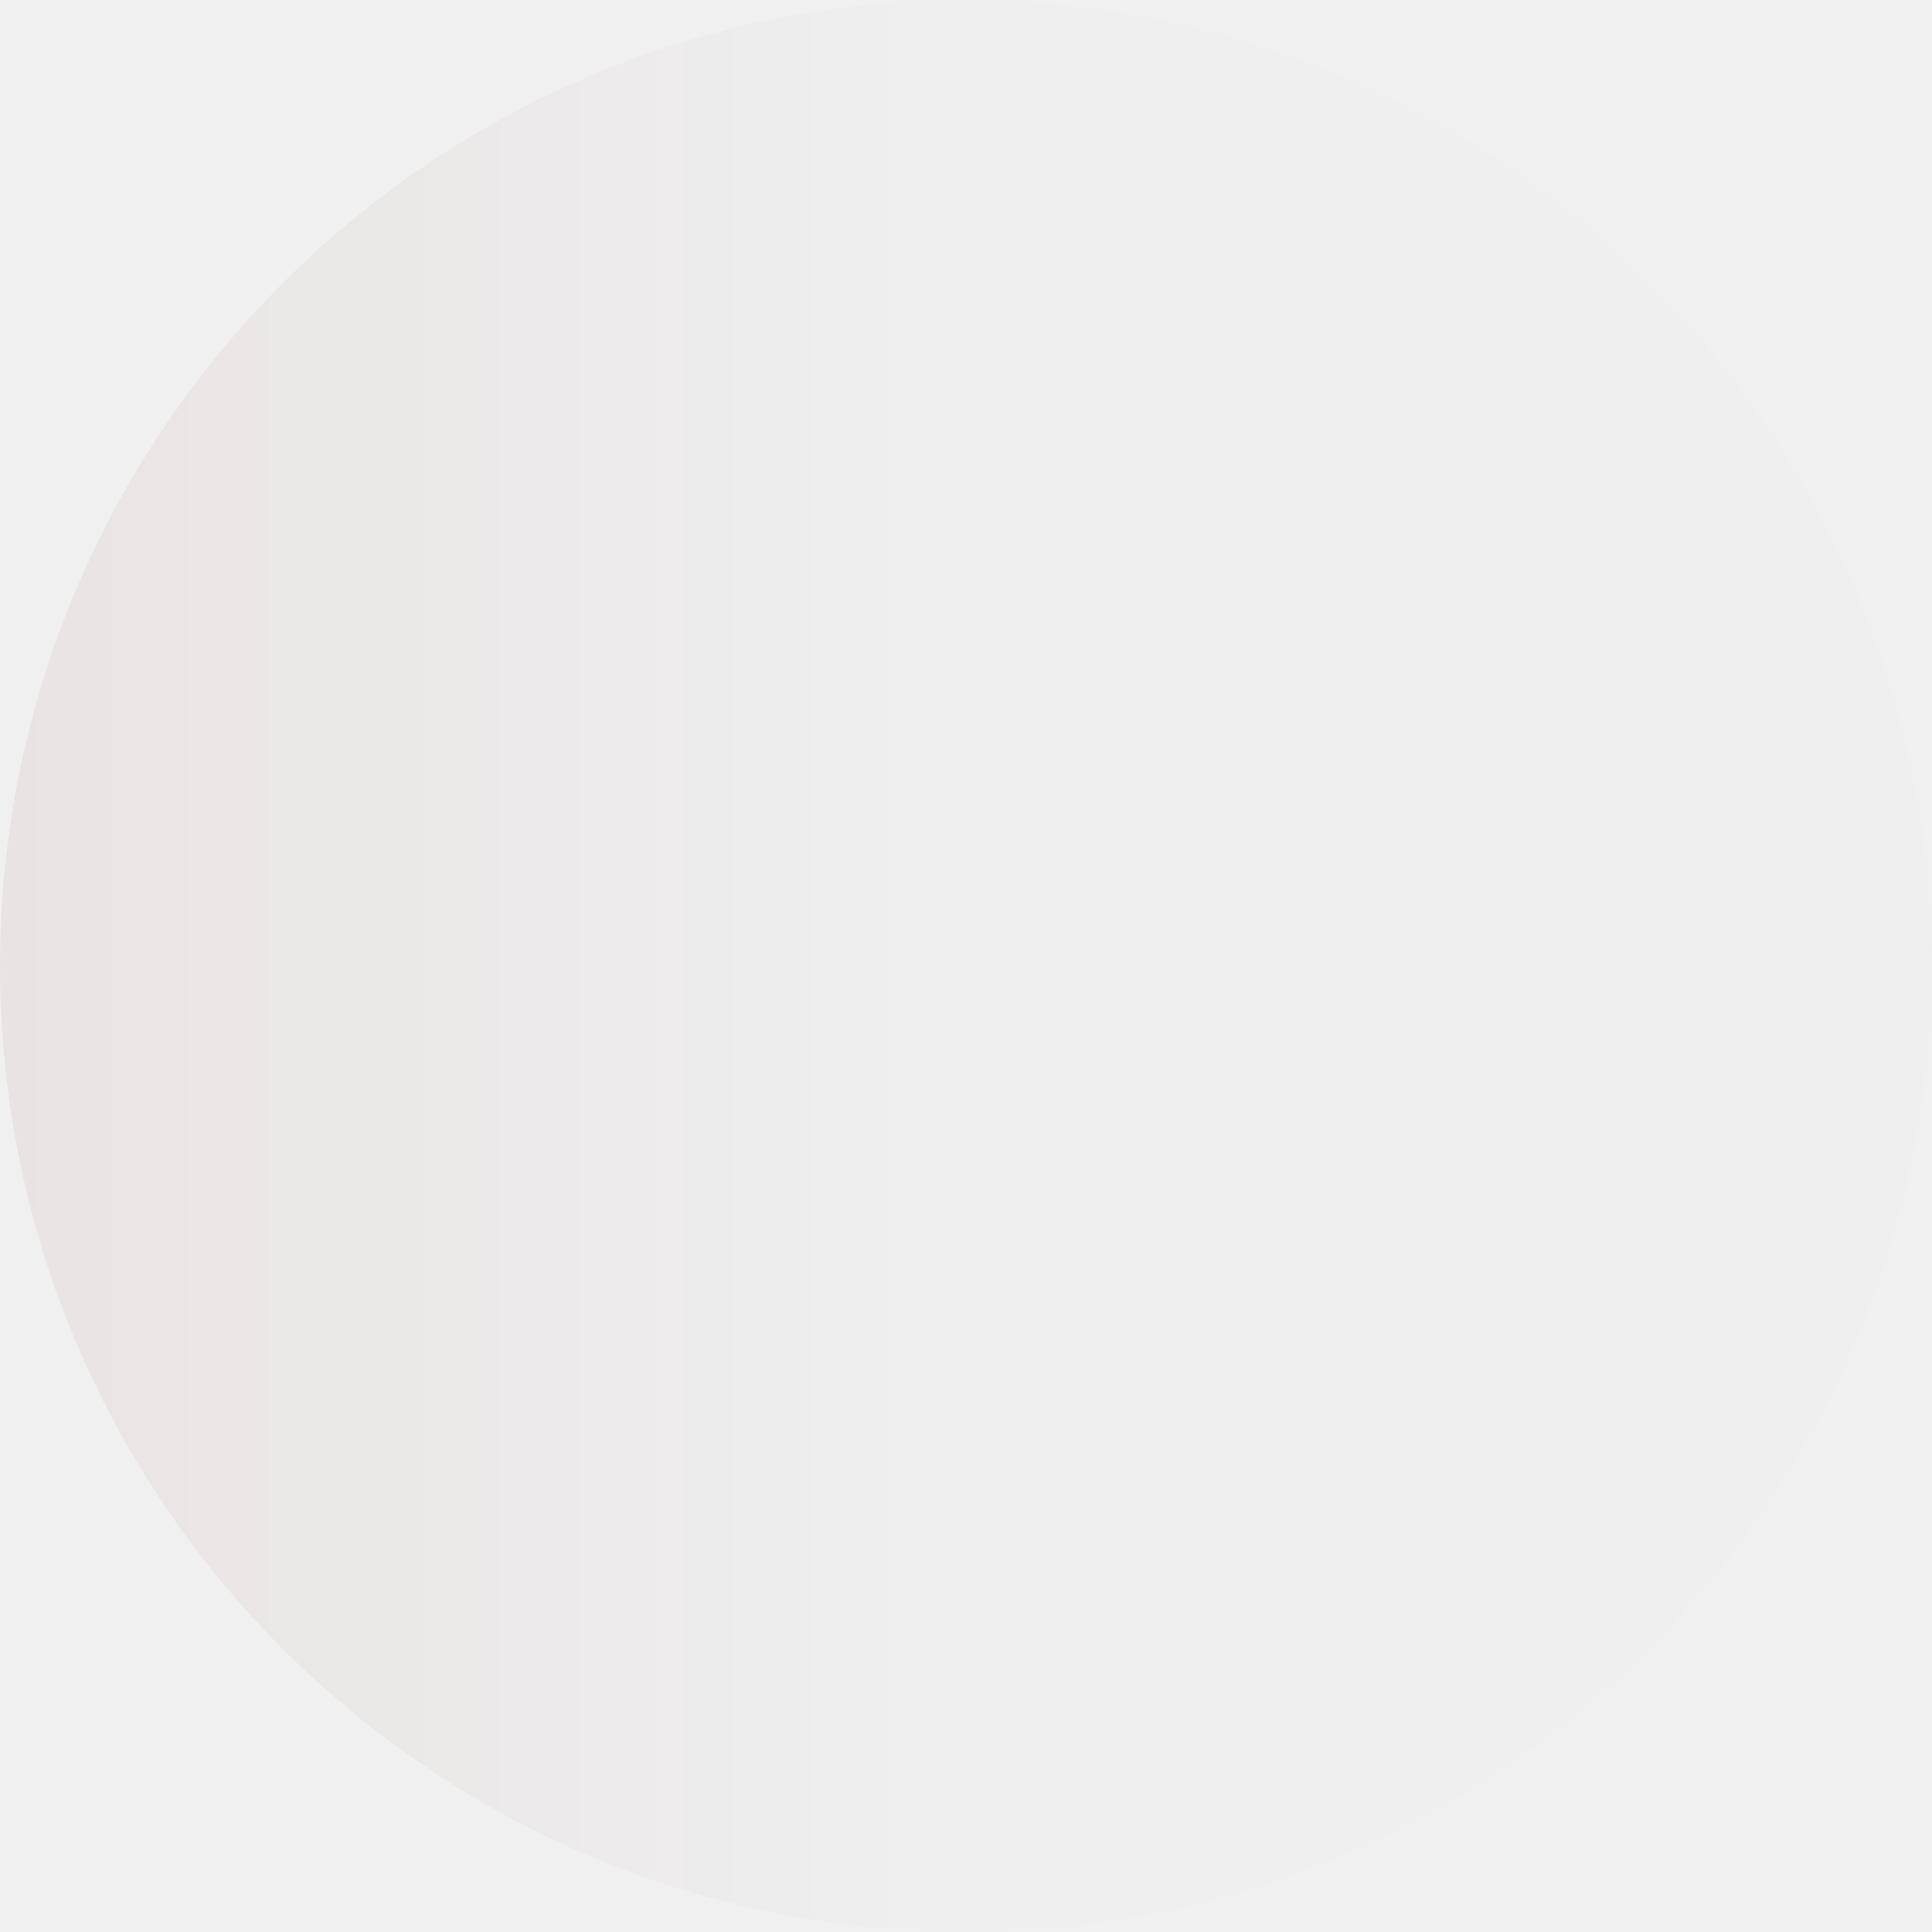
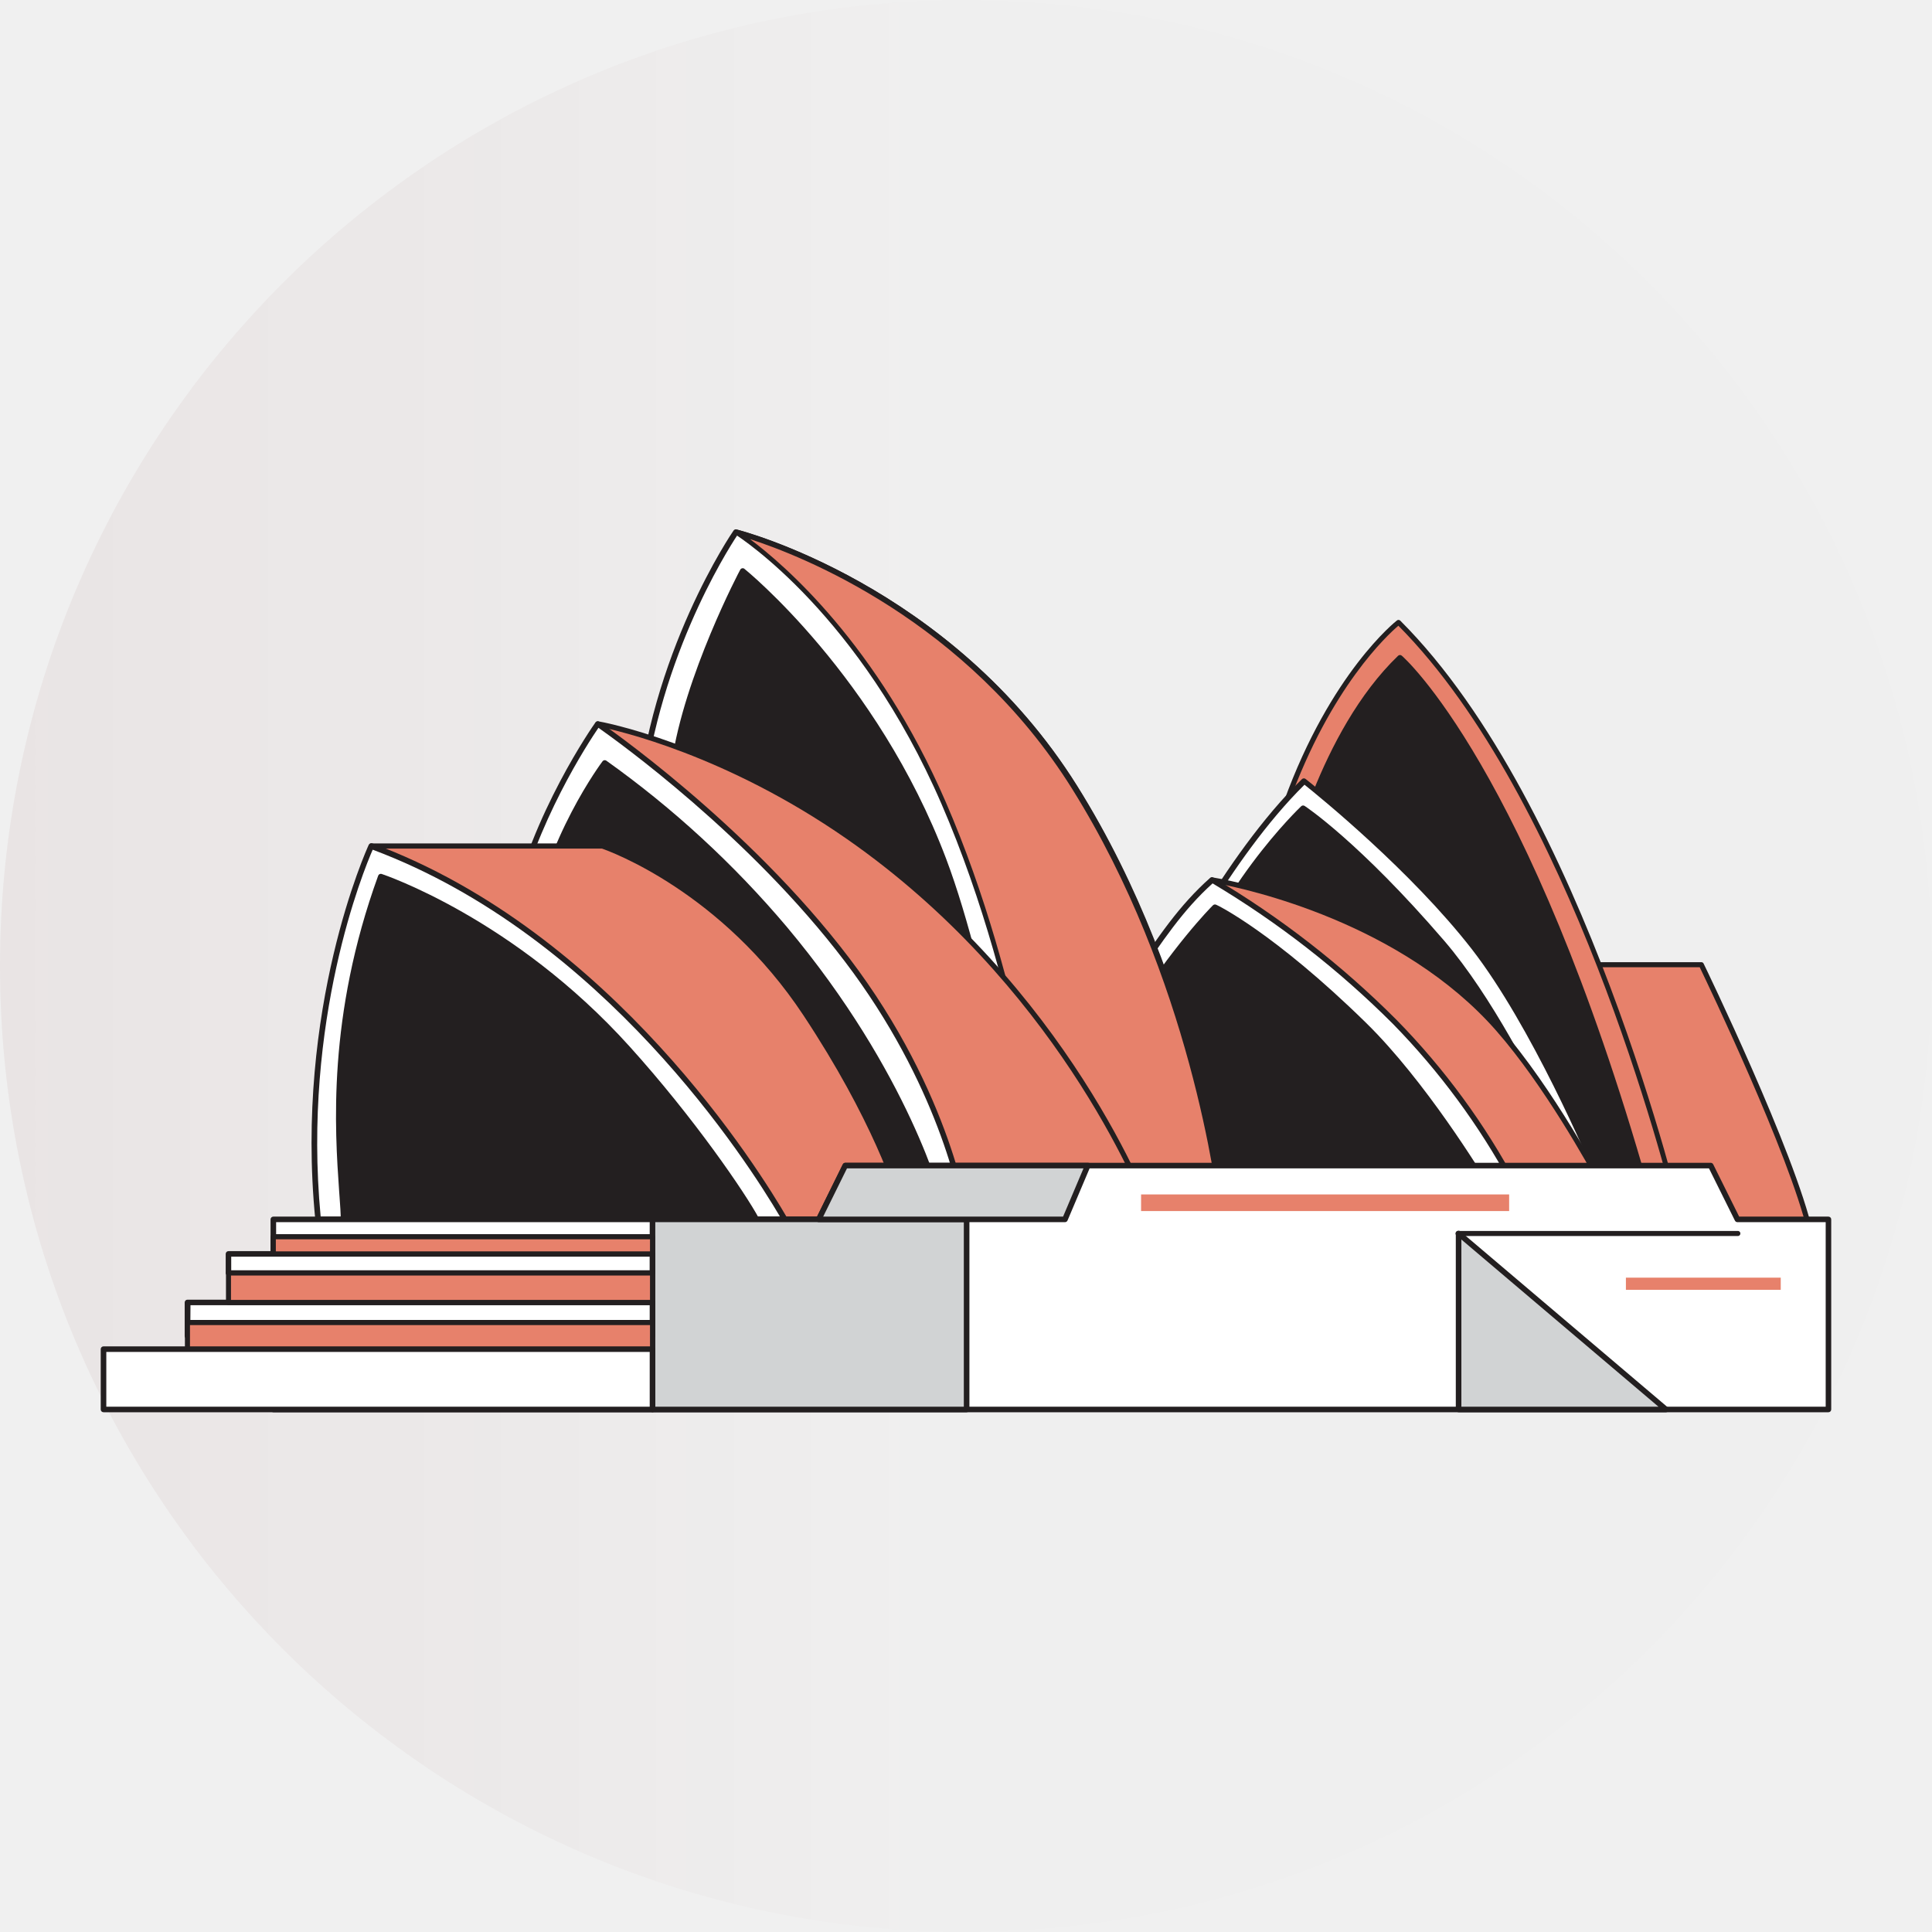
<svg xmlns="http://www.w3.org/2000/svg" width="202" height="202" viewBox="0 0 202 202" fill="none">
-   <circle opacity="0.203" r="101" transform="matrix(-1 0 0 1 101 101)" fill="url(#paint0_linear_0_8755)" />
+   <circle opacity="0.203" r="101" transform="matrix(-1 0 0 1 101 101)" fill="url(#paint0_linear_0_8754)" />
+   <path d="M163.347 100.866H177.883C177.883 100.866 187.421 120.536 189.299 128.964H163.347V100.866Z" fill="#E7816B" />
+   <path fill-rule="evenodd" clip-rule="evenodd" d="M163.346 129.231H189.299C189.38 129.232 189.458 129.196 189.509 129.133C189.558 129.068 189.577 128.986 189.561 128.906C187.695 120.513 178.221 100.948 178.122 100.75C178.08 100.657 177.986 100.597 177.883 100.599H163.346C163.198 100.599 163.078 100.719 163.078 100.866V128.964C163.078 129.112 163.198 129.231 163.346 129.231ZM188.966 128.703H163.632L163.615 101.128H177.714C178.589 102.947 187.041 120.623 188.966 128.703Z" fill="#231F20" />
+   <path d="M164.321 122.477L175.666 127.494C175.666 127.494 165.691 84.481 146.208 65.067C146.208 65.067 139.401 70.299 134.489 83.871C133.241 87.317 134.302 85.149 134.221 85.731L132.896 95.106L164.321 122.477Z" fill="#E7816B" />
+   <path fill-rule="evenodd" clip-rule="evenodd" d="M175.562 127.761C175.597 127.766 175.632 127.766 175.667 127.761C175.731 127.76 175.792 127.738 175.842 127.697C175.918 127.633 175.952 127.532 175.929 127.435C175.83 127.005 165.709 84.15 146.395 64.881C146.295 64.792 146.145 64.792 146.045 64.881C145.975 64.934 139.121 70.316 134.238 83.801C133.463 85.95 133.533 85.992 133.754 86.126L133.754 86.126C133.797 86.152 133.845 86.168 133.894 86.172L132.611 95.06C132.598 95.15 132.634 95.24 132.704 95.298L164.128 122.698C164.146 122.717 164.168 122.731 164.193 122.739L175.562 127.761ZM175.299 127.034L164.467 122.251L133.177 94.944L134.501 85.742C134.545 85.594 134.48 85.434 134.343 85.359H134.273C134.304 85.272 134.343 85.157 134.391 85.014C134.478 84.753 134.596 84.398 134.758 83.952C139.138 71.816 145.1 66.363 146.208 65.422C164.152 83.51 174.086 122.094 175.299 127.034Z" fill="#231F20" />
+   <path d="M134.775 91.567C134.775 91.567 137.884 76.907 146.343 68.747C146.343 68.747 159.374 79.79 171.974 124.012L131.013 121.739C131.013 121.739 131.818 99.262 134.775 91.567Z" fill="#231F20" />
+   <path fill-rule="evenodd" clip-rule="evenodd" d="M131.013 122.03L171.975 124.302C172.07 124.328 172.172 124.302 172.243 124.233C172.303 124.16 172.323 124.062 172.295 123.971C159.812 80.145 146.705 68.671 146.57 68.561C146.461 68.458 146.29 68.458 146.18 68.561C137.885 76.541 134.659 90.84 134.513 91.502C131.598 99.101 130.785 120.523 130.74 121.707L130.739 121.727C130.732 121.886 130.854 122.02 131.013 122.03ZM171.584 123.704L131.334 121.466C131.421 118.833 132.325 98.768 135.061 91.671V91.624C135.09 91.479 138.182 77.192 146.349 69.148C147.119 69.88 150.129 72.949 154.212 79.988C158.581 87.486 165.126 101.145 171.584 123.704Z" fill="#231F20" />
+   <path d="M120.991 104.214C120.991 104.214 127.851 89.945 136.368 81.662C136.368 81.662 147.119 90.067 154.119 99.065C161.119 108.062 167.535 124.012 167.535 124.012H121.615L120.991 104.214Z" fill="white" />
+   <path fill-rule="evenodd" clip-rule="evenodd" d="M121.615 124.302H167.541L167.511 124.279C167.608 124.28 167.699 124.233 167.753 124.154C167.808 124.075 167.82 123.974 167.786 123.884C167.739 123.744 161.264 107.795 154.322 98.89C147.602 90.269 137.305 82.078 136.561 81.486C136.536 81.467 136.522 81.455 136.519 81.453C136.409 81.356 136.244 81.356 136.134 81.453C127.85 89.53 121.018 103.437 120.709 104.065C120.704 104.077 120.7 104.084 120.699 104.087C120.69 104.131 120.69 104.176 120.699 104.22L121.323 124.023C121.329 124.179 121.458 124.303 121.615 124.302ZM167.109 123.721H121.895L121.288 104.278C121.298 104.259 121.31 104.234 121.325 104.205C122.06 102.736 128.535 89.793 136.391 82.046C137.896 83.249 147.515 91.049 153.891 99.245C160.109 107.272 166.053 121.193 167.109 123.721Z" fill="#231F20" />
+   <path d="M136.251 84.504C136.251 84.504 126.976 93.223 123.575 105.15C123.575 105.15 163.364 119.153 163.009 118.804C162.653 118.455 157.099 105.894 150.759 98.541C141.793 88.131 136.251 84.504 136.251 84.504Z" fill="#231F20" />
+   <path fill-rule="evenodd" clip-rule="evenodd" d="M143.152 112.323C159.66 118.083 162.495 119.054 163.079 119.054C163.201 119.054 163.23 119.013 163.254 118.961C163.33 118.853 163.317 118.706 163.224 118.612C163.149 118.513 162.816 117.845 162.431 117.066L162.413 117.03C160.49 113.168 156.028 104.208 150.992 98.35C142.09 88.003 136.467 84.301 136.409 84.266C136.296 84.191 136.146 84.203 136.047 84.295C135.954 84.382 126.679 93.2 123.295 105.069C123.249 105.216 123.329 105.374 123.476 105.423C123.476 105.423 133.305 108.882 143.152 112.323ZM162.431 118.356C158.389 117.083 136.181 109.306 123.931 104.988C127.075 94.263 135.026 86.12 136.292 84.9C137.342 85.632 142.639 89.532 150.566 98.745C155.558 104.542 159.998 113.473 161.908 117.314L161.924 117.345L162.431 118.356Z" fill="#231F20" />
+   <path d="M126.742 92.002C126.742 92.002 145.491 94.856 156.667 107.621C162.372 114.142 167.541 124.012 167.541 124.012H144.68L126.742 92.002Z" fill="#E7816B" />
+   <path fill-rule="evenodd" clip-rule="evenodd" d="M144.68 124.279H167.541C167.637 124.279 167.725 124.225 167.768 124.14C167.815 124.059 167.815 123.959 167.768 123.878L167.765 123.872C167.606 123.571 162.458 113.835 156.854 107.435C145.747 94.757 126.958 91.741 126.772 91.741C126.67 91.727 126.57 91.769 126.509 91.851C126.459 91.94 126.459 92.048 126.509 92.136L144.447 124.145C144.495 124.229 144.584 124.28 144.68 124.279ZM167.097 123.75H144.837L127.25 92.363C130.412 92.956 146.547 96.466 156.463 107.795C161.451 113.491 166.077 121.861 167.097 123.75Z" fill="#231F20" />
+   <path d="M116.593 105.168C120.676 99.158 123.009 95.35 126.743 92.002C133.713 96.126 140.13 101.114 145.841 106.848C150.844 111.932 155.078 117.714 158.412 124.012H107.376C107.376 124.012 112.813 110.713 116.593 105.168Z" fill="white" />
+   <path fill-rule="evenodd" clip-rule="evenodd" d="M107.376 124.302H158.411C158.509 124.302 158.6 124.252 158.651 124.169C158.697 124.079 158.697 123.973 158.651 123.884C155.292 117.562 151.039 111.754 146.021 106.638C140.287 100.893 133.849 95.892 126.859 91.752C126.753 91.69 126.617 91.704 126.526 91.787C123.312 94.641 121.125 97.89 118.103 102.383C117.566 103.209 116.983 104.081 116.353 105.005C112.596 110.509 107.16 123.773 107.107 123.907C107.069 123.995 107.08 124.097 107.136 124.175C107.189 124.255 107.279 124.303 107.376 124.302ZM157.933 123.721H107.813C108.752 121.466 113.477 110.248 116.837 105.33L118.616 102.709C121.562 98.32 123.709 95.135 126.783 92.363C133.651 96.466 139.984 101.399 145.636 107.051C150.491 112.013 154.629 117.623 157.933 123.721Z" fill="#231F20" />
+   <path d="M109.236 124.012C109.236 124.012 113.197 114.27 118.12 106.516C123.131 98.629 127.005 94.856 127.005 94.856C127.005 94.856 132.879 97.635 142.585 107.138C149.218 113.631 155.378 123.994 155.378 123.994L109.236 124.012Z" fill="#231F20" />
+   <path fill-rule="evenodd" clip-rule="evenodd" d="M109.237 124.302H155.379C155.489 124.311 155.594 124.254 155.647 124.157C155.699 124.067 155.699 123.956 155.647 123.866C155.644 123.862 155.623 123.827 155.584 123.764C154.916 122.667 149.042 113.025 142.814 106.929C133.189 97.501 127.215 94.595 127.157 94.595C127.046 94.544 126.915 94.564 126.825 94.647C126.823 94.649 126.815 94.657 126.8 94.672C126.462 95.014 122.663 98.861 117.9 106.359C113.017 114.026 109.027 123.808 108.992 123.907C108.945 123.99 108.945 124.092 108.992 124.175C109.048 124.255 109.139 124.303 109.237 124.302ZM154.86 123.721H109.675C110.474 121.844 114.073 113.433 118.366 106.673C122.759 99.756 126.311 95.978 127.064 95.211C128.131 95.769 133.772 98.913 142.382 107.347C148.14 112.98 153.611 121.681 154.86 123.721Z" fill="#231F20" />
+   <path d="M127.833 127.493H68.222C68.222 127.493 65.381 101.918 66.787 85.062C68.193 68.206 76.937 55.663 76.937 55.663C76.937 55.663 99.045 61.08 112.34 82.354C125.634 103.627 127.833 127.493 127.833 127.493Z" fill="white" />
+   <path fill-rule="evenodd" clip-rule="evenodd" d="M68.222 127.784H127.833C127.921 127.793 128.008 127.758 128.066 127.691C128.123 127.632 128.151 127.551 128.142 127.47L128.142 127.469C128.111 127.153 125.776 103.267 112.591 82.173C99.384 61.045 77.229 55.407 77.007 55.355C76.89 55.32 76.764 55.368 76.698 55.471C76.611 55.581 67.884 68.311 66.496 85.01C65.224 100.311 67.492 123.053 67.881 126.952C67.917 127.308 67.936 127.507 67.936 127.528C67.951 127.674 68.075 127.785 68.222 127.784ZM127.53 127.203H68.485C68.193 124.471 65.766 100.803 67.091 85.033C68.397 69.52 76.056 57.517 77.083 55.971C79.282 56.575 99.681 62.614 112.095 82.481C124.386 102.145 127.203 124.297 127.53 127.203Z" fill="#231F20" />
+   <path d="M127.833 127.493H109.75C109.75 127.493 107.545 104.412 98.667 83.935C89.788 63.457 76.955 55.633 76.955 55.633C76.955 55.633 99.063 61.051 112.358 82.325C125.652 103.598 127.833 127.493 127.833 127.493Z" fill="#E7816B" />
+   <path fill-rule="evenodd" clip-rule="evenodd" d="M109.75 127.761H127.833H127.921C127.996 127.761 128.068 127.73 128.119 127.675C128.17 127.619 128.196 127.545 128.189 127.47L128.189 127.468C128.155 127.119 125.825 103.258 112.638 82.185C99.419 61.062 77.276 55.43 77.054 55.378C76.926 55.345 76.794 55.412 76.745 55.535C76.697 55.654 76.741 55.791 76.85 55.86C76.852 55.862 76.861 55.867 76.876 55.877C77.521 56.295 89.879 64.297 98.433 84.045C107.183 104.243 109.488 127.29 109.488 127.523C109.502 127.657 109.615 127.759 109.75 127.761ZM127.542 127.232H109.96C109.698 124.715 107.195 103 98.877 83.842C91.766 67.41 81.966 59.016 78.413 56.366C83.675 58.063 101.047 64.794 112.095 82.476C124.433 102.197 127.233 124.442 127.542 127.232Z" fill="#231F20" />
+   <path d="M107.375 127.493C107.375 127.493 103.607 103.011 98.666 89.875C91.41 70.694 77.666 59.685 77.666 59.685C77.666 59.685 71.833 70.694 70.52 79.773C69.669 85.771 68.969 115.584 70.579 127.226L107.375 127.493Z" fill="#231F20" />
+   <path fill-rule="evenodd" clip-rule="evenodd" d="M70.579 127.517L107.375 127.784C107.462 127.787 107.546 127.751 107.603 127.685C107.661 127.62 107.686 127.533 107.673 127.447C107.671 127.435 107.66 127.366 107.64 127.245C107.256 124.861 103.596 102.154 98.923 89.788C91.719 70.74 77.975 59.586 77.835 59.476C77.77 59.419 77.681 59.397 77.596 59.417C77.511 59.434 77.439 59.487 77.398 59.563C77.34 59.65 71.518 70.694 70.229 79.732C69.406 85.55 68.677 115.607 70.293 127.267C70.313 127.409 70.434 127.515 70.579 127.517ZM107.037 127.203L70.835 126.935C69.272 115.148 69.99 85.574 70.812 79.825C71.955 71.74 76.785 62.033 77.748 60.167C86.894 68.348 93.963 78.573 98.375 90.003C102.954 102.099 106.559 124.204 107.037 127.203Z" fill="#231F20" />
+   <path d="M62.5 75.704C62.5 75.704 74.71 77.814 88.628 87.492C112.282 103.941 120.501 127.493 120.501 127.493H58.627C58.627 127.493 60.75 82.528 62.5 75.704Z" fill="#E7816B" />
+   <path fill-rule="evenodd" clip-rule="evenodd" d="M58.627 127.761H120.518V127.714C120.605 127.713 120.685 127.671 120.736 127.601C120.786 127.531 120.801 127.442 120.775 127.36C120.773 127.355 120.768 127.342 120.759 127.319C120.341 126.196 111.785 103.234 88.802 87.254C74.978 77.645 62.675 75.419 62.553 75.419C62.414 75.397 62.28 75.482 62.243 75.617C60.511 82.388 58.428 125.622 58.341 127.459C58.34 127.532 58.367 127.602 58.417 127.656C58.467 127.721 58.544 127.759 58.627 127.761ZM120.157 127.226H58.907C59.087 123.465 61.083 83.185 62.739 76.006C64.53 76.367 75.876 78.913 88.517 87.701C110.24 102.814 118.99 124.227 120.157 127.226Z" fill="#231F20" />
+   <path d="M101.065 127.493C101.065 127.493 99.454 114.648 88.575 100.326C77.696 86.004 62.5 75.704 62.5 75.704C62.5 75.704 55.984 84.806 53.564 95.647C51.143 106.487 52.98 127.493 52.98 127.493H101.065Z" fill="white" />
+   <path fill-rule="evenodd" clip-rule="evenodd" d="M52.986 127.784H101.065C101.137 127.78 101.206 127.749 101.257 127.697C101.311 127.634 101.336 127.552 101.327 127.47C101.31 127.331 99.559 114.34 88.779 100.152C78.078 86.066 63.03 75.722 62.663 75.47C62.661 75.468 62.659 75.467 62.658 75.466C62.527 75.376 62.348 75.407 62.255 75.536C62.254 75.537 62.252 75.54 62.248 75.546C61.998 75.902 55.617 84.984 53.278 95.583C51.059 105.636 52.478 124.602 52.673 127.217C52.687 127.4 52.694 127.503 52.694 127.517C52.709 127.667 52.835 127.782 52.986 127.784ZM100.703 127.203H53.255C53.056 124.75 51.639 105.726 53.82 95.693C56.014 85.975 61.55 77.593 62.57 76.094C64.548 77.489 78.338 87.358 88.319 100.506C98.072 113.334 100.359 125.116 100.703 127.203Z" fill="#231F20" />
+   <path d="M98.264 125.756C98.264 125.756 95.05 112.596 82.059 97.1C76.548 90.554 70.224 84.731 63.241 79.773C63.241 79.773 57.215 87.684 55.704 97.722C54.467 105.958 54.199 120.722 54.141 125.756H98.264Z" fill="#231F20" />
+   <path fill-rule="evenodd" clip-rule="evenodd" d="M54.14 126.046H98.264C98.349 126.043 98.428 126.003 98.48 125.936C98.537 125.866 98.556 125.773 98.532 125.686C98.503 125.552 95.154 112.282 82.269 96.914C76.732 90.354 70.39 84.513 63.392 79.529C63.266 79.442 63.093 79.47 63.001 79.593C62.949 79.657 56.923 87.684 55.418 97.675C54.199 105.79 53.913 120.013 53.849 125.75C53.847 125.829 53.879 125.904 53.936 125.959C53.99 126.013 54.064 126.045 54.14 126.046ZM97.879 125.465H54.438C54.508 119.559 54.8 105.702 55.995 97.763C57.337 88.846 62.336 81.528 63.31 80.168C70.166 85.096 76.389 90.845 81.837 97.286C93.445 111.137 97.254 123.25 97.879 125.465Z" fill="#231F20" />
+   <path d="M94.752 127.493C94.169 125.209 91.736 117.345 84.252 106.016C75.286 92.467 62.996 88.451 62.996 88.451H38.816V89.358L55.336 127.493H94.752Z" fill="#E7816B" />
+   <path fill-rule="evenodd" clip-rule="evenodd" d="M55.337 127.761H94.752C94.848 127.765 94.939 127.718 94.992 127.639C95.043 127.575 95.061 127.491 95.038 127.412C94.472 125.232 92.04 117.258 84.497 105.854C75.584 92.38 63.229 88.224 63.107 88.184C63.078 88.178 63.048 88.178 63.019 88.184H38.846C38.7 88.187 38.583 88.305 38.583 88.451V89.358C38.578 89.392 38.578 89.428 38.583 89.462L55.092 127.598C55.132 127.697 55.229 127.762 55.337 127.761ZM94.391 127.226H55.5L39.085 89.305V88.724H62.937C63.707 88.986 75.456 93.229 84.007 106.162C91.165 116.979 93.691 124.674 94.391 127.226Z" fill="#231F20" />
+   <path d="M82.059 127.493C78.792 121.844 63.666 97.641 38.816 88.451C38.816 88.451 31.046 105.022 33.257 127.493H82.059Z" fill="white" />
+   <path fill-rule="evenodd" clip-rule="evenodd" d="M33.258 127.784H82.059C82.163 127.784 82.258 127.728 82.31 127.639C82.362 127.549 82.362 127.438 82.31 127.348C79.475 122.472 64.058 97.478 38.922 88.178C38.779 88.124 38.618 88.19 38.554 88.329C38.554 88.33 38.553 88.333 38.551 88.336C38.356 88.764 30.79 105.409 32.966 127.523C32.983 127.67 33.108 127.782 33.258 127.784ZM81.552 127.203H33.526C31.584 106.667 38.041 90.95 38.968 88.84C63.107 97.879 78.168 121.46 81.552 127.203Z" fill="#231F20" />
+   <path d="M79.084 127.493C77.585 124.692 72.084 116.781 65.591 109.574C53.394 96.077 39.814 91.654 39.814 91.654C33.508 108.986 35.777 122.181 35.9 127.493H79.084Z" fill="#231F20" />
+   <path fill-rule="evenodd" clip-rule="evenodd" d="M35.918 127.784H79.085V127.796C79.188 127.796 79.283 127.742 79.336 127.654C79.389 127.565 79.391 127.456 79.341 127.366C77.965 124.797 72.575 116.88 65.808 109.393C53.698 95.978 40.042 91.421 39.902 91.375C39.753 91.331 39.595 91.41 39.541 91.555C34.197 106.284 35.014 118.124 35.457 124.518C35.472 124.736 35.488 124.95 35.503 125.158C35.569 126.054 35.626 126.844 35.626 127.499C35.626 127.576 35.657 127.649 35.712 127.703C35.767 127.756 35.841 127.786 35.918 127.784ZM78.589 127.203H36.181C36.159 126.491 36.102 125.65 36.038 124.702C36.033 124.627 36.028 124.552 36.023 124.477C35.586 118.182 34.781 106.51 39.99 92.026C41.95 92.729 54.293 97.518 65.376 109.765C71.77 116.845 76.915 124.297 78.589 127.203Z" fill="#231F20" />
+   <path d="M181.657 127.494L178.863 121.867H88.377L85.6 127.494H28.579V147.366H191.177V127.494H181.657V127.494Z" fill="white" />
+   <path fill-rule="evenodd" clip-rule="evenodd" d="M28.579 147.657H191.177C191.336 147.654 191.463 147.525 191.463 147.366V127.493C191.463 127.333 191.332 127.203 191.171 127.203H181.838L179.125 121.739C179.075 121.64 178.974 121.577 178.863 121.576H88.376C88.265 121.576 88.163 121.639 88.114 121.739L85.419 127.203H28.579C28.418 127.203 28.287 127.333 28.287 127.493V147.366C28.287 147.527 28.418 147.657 28.579 147.657ZM190.885 147.076H28.87V127.784H85.6C85.711 127.783 85.812 127.72 85.862 127.621L88.557 122.158H178.682L181.395 127.621C181.445 127.72 181.546 127.783 181.657 127.784H190.885V147.076Z" fill="#231F20" />
+   <rect x="68.223" y="127.494" width="32.842" height="19.867" fill="#D1D3D4" />
+   <path fill-rule="evenodd" clip-rule="evenodd" d="M68.222 147.657H101.064C101.225 147.657 101.356 147.527 101.356 147.366V127.494C101.356 127.333 101.225 127.203 101.064 127.203H68.222C68.063 127.206 67.934 127.334 67.931 127.494V147.366C67.931 147.527 68.061 147.657 68.222 147.657ZM100.772 147.076H68.514V127.784H100.772V147.076Z" fill="#231F20" />
+   <path d="M152.503 128.964L174.191 147.366H152.503V128.964V128.964Z" fill="#D1D3D4" />
+   <path fill-rule="evenodd" clip-rule="evenodd" d="M152.503 147.657H174.191C174.313 147.656 174.421 147.58 174.462 147.466C174.504 147.352 174.47 147.224 174.378 147.146L152.689 128.743C152.602 128.673 152.483 128.657 152.38 128.703C152.277 128.749 152.21 128.851 152.211 128.964V147.366C152.211 147.527 152.342 147.657 152.503 147.657ZM173.398 147.076H152.794V129.598L173.398 147.076Z" fill="#231F20" />
+   <rect x="23.884" y="131.103" width="44.339" height="2" fill="white" />
+   <path fill-rule="evenodd" clip-rule="evenodd" d="M23.889 133.393H68.223C68.3 133.393 68.374 133.363 68.429 133.308C68.484 133.254 68.514 133.18 68.514 133.103V131.103C68.514 130.943 68.384 130.812 68.223 130.812H23.889C23.728 130.812 23.598 130.943 23.598 131.103V133.103C23.601 133.262 23.73 133.39 23.889 133.393ZM67.925 132.812H24.175V131.394H67.925V132.812Z" fill="#231F20" />
+   <rect x="19.602" y="136.177" width="48.627" height="3.522" fill="white" />
+   <path fill-rule="evenodd" clip-rule="evenodd" d="M19.601 139.985H68.222C68.383 139.985 68.514 139.854 68.514 139.694V136.177C68.514 136.017 68.383 135.887 68.222 135.887H19.601C19.44 135.887 19.31 136.017 19.31 136.177V139.694C19.31 139.854 19.44 139.985 19.601 139.985ZM67.93 139.403H19.893L19.916 136.468H67.93V139.403Z" fill="#231F20" />
+   <rect x="19.602" y="138.276" width="48.627" height="4.388" fill="#E7816B" />
+   <path fill-rule="evenodd" clip-rule="evenodd" d="M19.601 142.926H68.222C68.293 142.927 68.361 142.9 68.412 142.851C68.462 142.802 68.49 142.735 68.49 142.664V138.276C68.49 138.128 68.37 138.008 68.222 138.008H19.601C19.453 138.008 19.333 138.128 19.333 138.276V142.664C19.333 142.735 19.361 142.802 19.412 142.851C19.462 142.9 19.531 142.927 19.601 142.926ZM67.96 142.397H19.864V138.543H67.96V142.397Z" fill="#231F20" />
+   <rect x="23.884" y="133.103" width="44.339" height="3.075" fill="#E7816B" />
+   <path fill-rule="evenodd" clip-rule="evenodd" d="M23.89 136.439H68.223C68.293 136.441 68.362 136.414 68.412 136.364C68.463 136.315 68.491 136.248 68.491 136.177V133.103C68.493 133.031 68.465 132.962 68.414 132.912C68.364 132.861 68.295 132.834 68.223 132.835H23.89C23.819 132.835 23.751 132.864 23.702 132.914C23.652 132.964 23.625 133.032 23.627 133.103V136.177C23.627 136.322 23.745 136.439 23.89 136.439ZM67.96 135.91H24.152V133.364H67.96V135.91Z" fill="#231F20" />
+   <rect x="28.579" y="129.307" width="39.649" height="1.796" fill="#E7816B" />
+   <path fill-rule="evenodd" clip-rule="evenodd" d="M28.555 131.37H68.222C68.37 131.37 68.49 131.251 68.49 131.103V129.307C68.49 129.236 68.462 129.168 68.412 129.118C68.362 129.068 68.293 129.04 68.222 129.04H28.555C28.484 129.04 28.416 129.068 28.366 129.118C28.315 129.168 28.287 129.236 28.287 129.307V131.103C28.287 131.251 28.407 131.37 28.555 131.37ZM67.96 130.836H28.841V129.574H67.96V130.836Z" fill="#231F20" />
+   <path d="M85.6 127.494H111.36L113.74 121.867H88.376L85.6 127.494V127.494Z" fill="#D1D3D4" />
+   <path fill-rule="evenodd" clip-rule="evenodd" d="M85.6 127.784H111.36C111.473 127.779 111.573 127.709 111.617 127.604L113.997 121.983C114.043 121.898 114.043 121.795 113.997 121.71C113.943 121.627 113.851 121.577 113.752 121.576H88.388C88.277 121.576 88.175 121.639 88.126 121.739L85.349 127.366C85.299 127.452 85.299 127.558 85.349 127.645C85.404 127.73 85.498 127.783 85.6 127.784ZM111.15 127.203H86.067L88.557 122.158H113.285L111.15 127.203Z" fill="#231F20" />
+   <rect x="119.305" y="124.884" width="38.483" height="1.738" fill="#E7816B" />
+   <rect x="169.997" y="133.585" width="16.188" height="1.273" fill="#E7816B" />
+   <rect x="10.822" y="141.06" width="57.406" height="6.307" fill="white" />
+   <path fill-rule="evenodd" clip-rule="evenodd" d="M10.823 147.657H68.223C68.384 147.657 68.515 147.527 68.515 147.366V141.06C68.515 140.899 68.384 140.769 68.223 140.769H10.823C10.662 140.769 10.531 140.899 10.531 141.06V147.366C10.531 147.527 10.662 147.657 10.823 147.657ZM67.931 147.076H11.115V141.35H67.931V147.076Z" fill="#231F20" />
+   <path d="M181.657 129.231H152.49C152.386 129.247 152.283 129.2 152.225 129.112C152.168 129.024 152.168 128.91 152.225 128.822C152.283 128.734 152.386 128.687 152.49 128.702H181.657C181.761 128.687 181.865 128.734 181.922 128.822C181.979 128.91 181.979 129.024 181.922 129.112C181.865 129.2 181.761 129.247 181.657 129.231V129.231Z" fill="#231F20" />
  <defs>
-     <linearGradient id="paint0_linear_0_8755" x1="0" y1="202" x2="202" y2="202" gradientUnits="userSpaceOnUse">
+     <linearGradient id="paint0_linear_0_8754" x1="0" y1="202" x2="202" y2="202" gradientUnits="userSpaceOnUse">
      <stop stop-color="#5D0202" stop-opacity="0.01" />
      <stop offset="1" stop-color="#5D0202" stop-opacity="0.498" />
    </linearGradient>
  </defs>
</svg>
